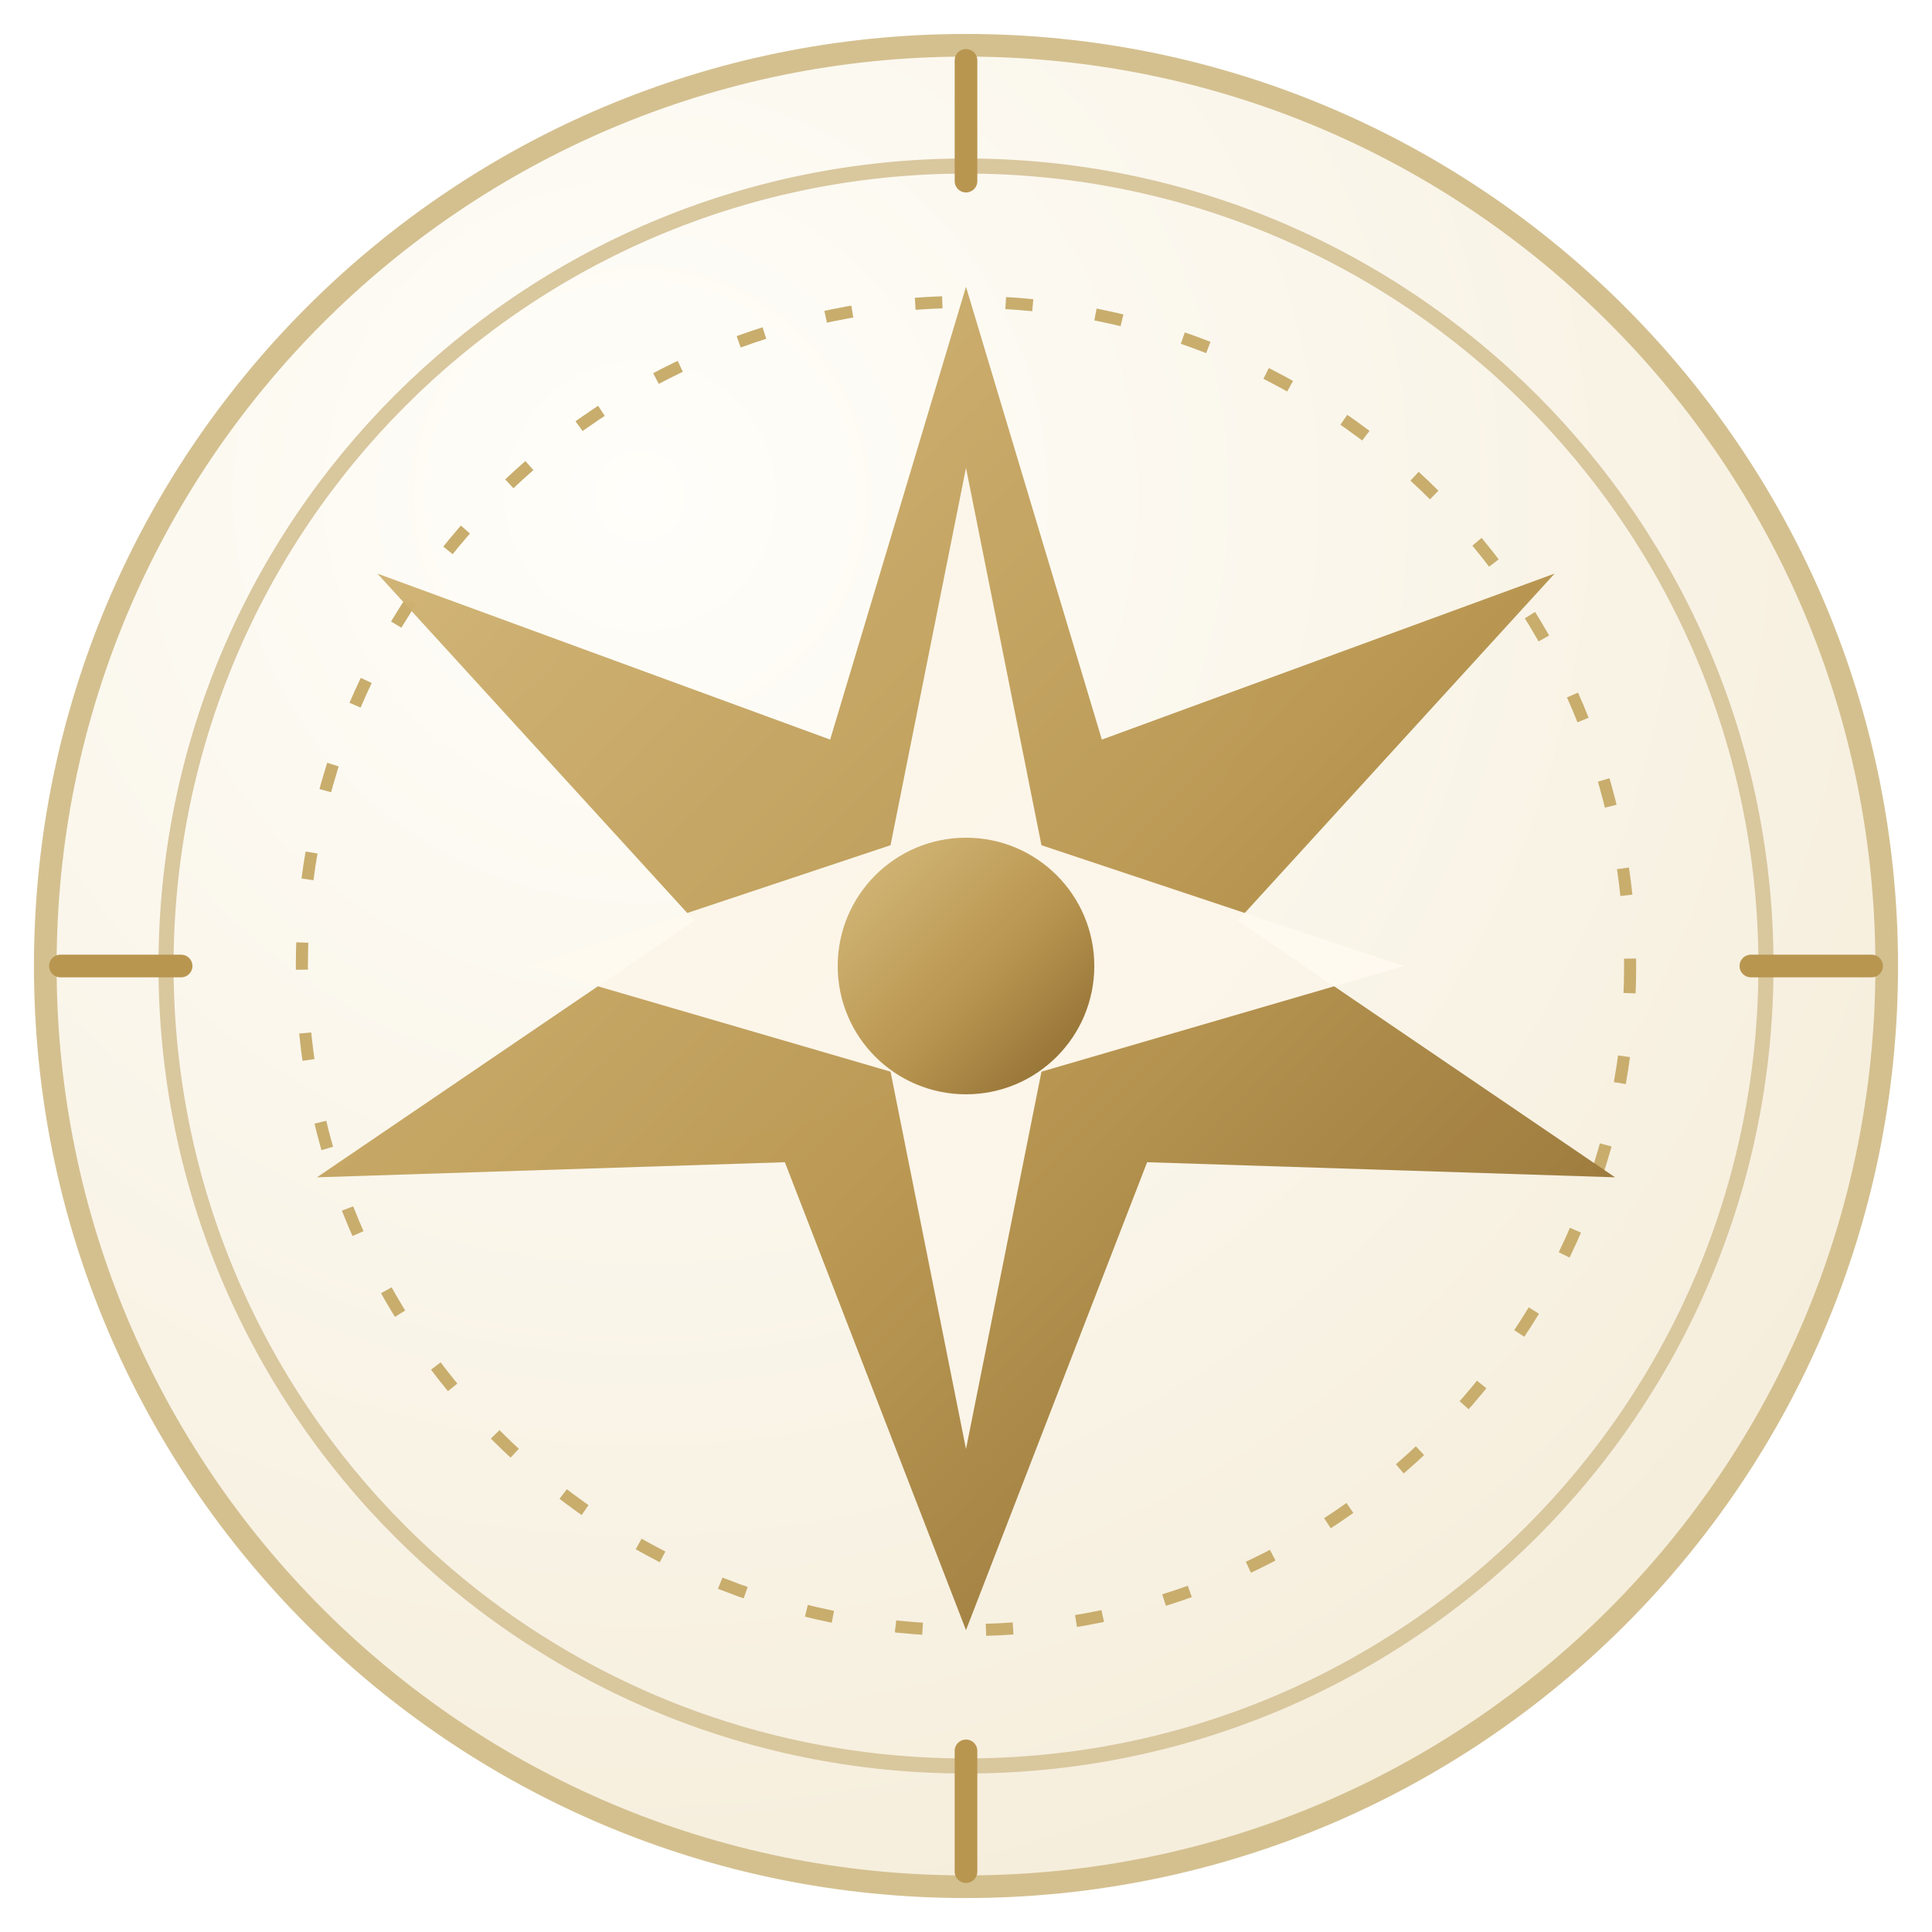
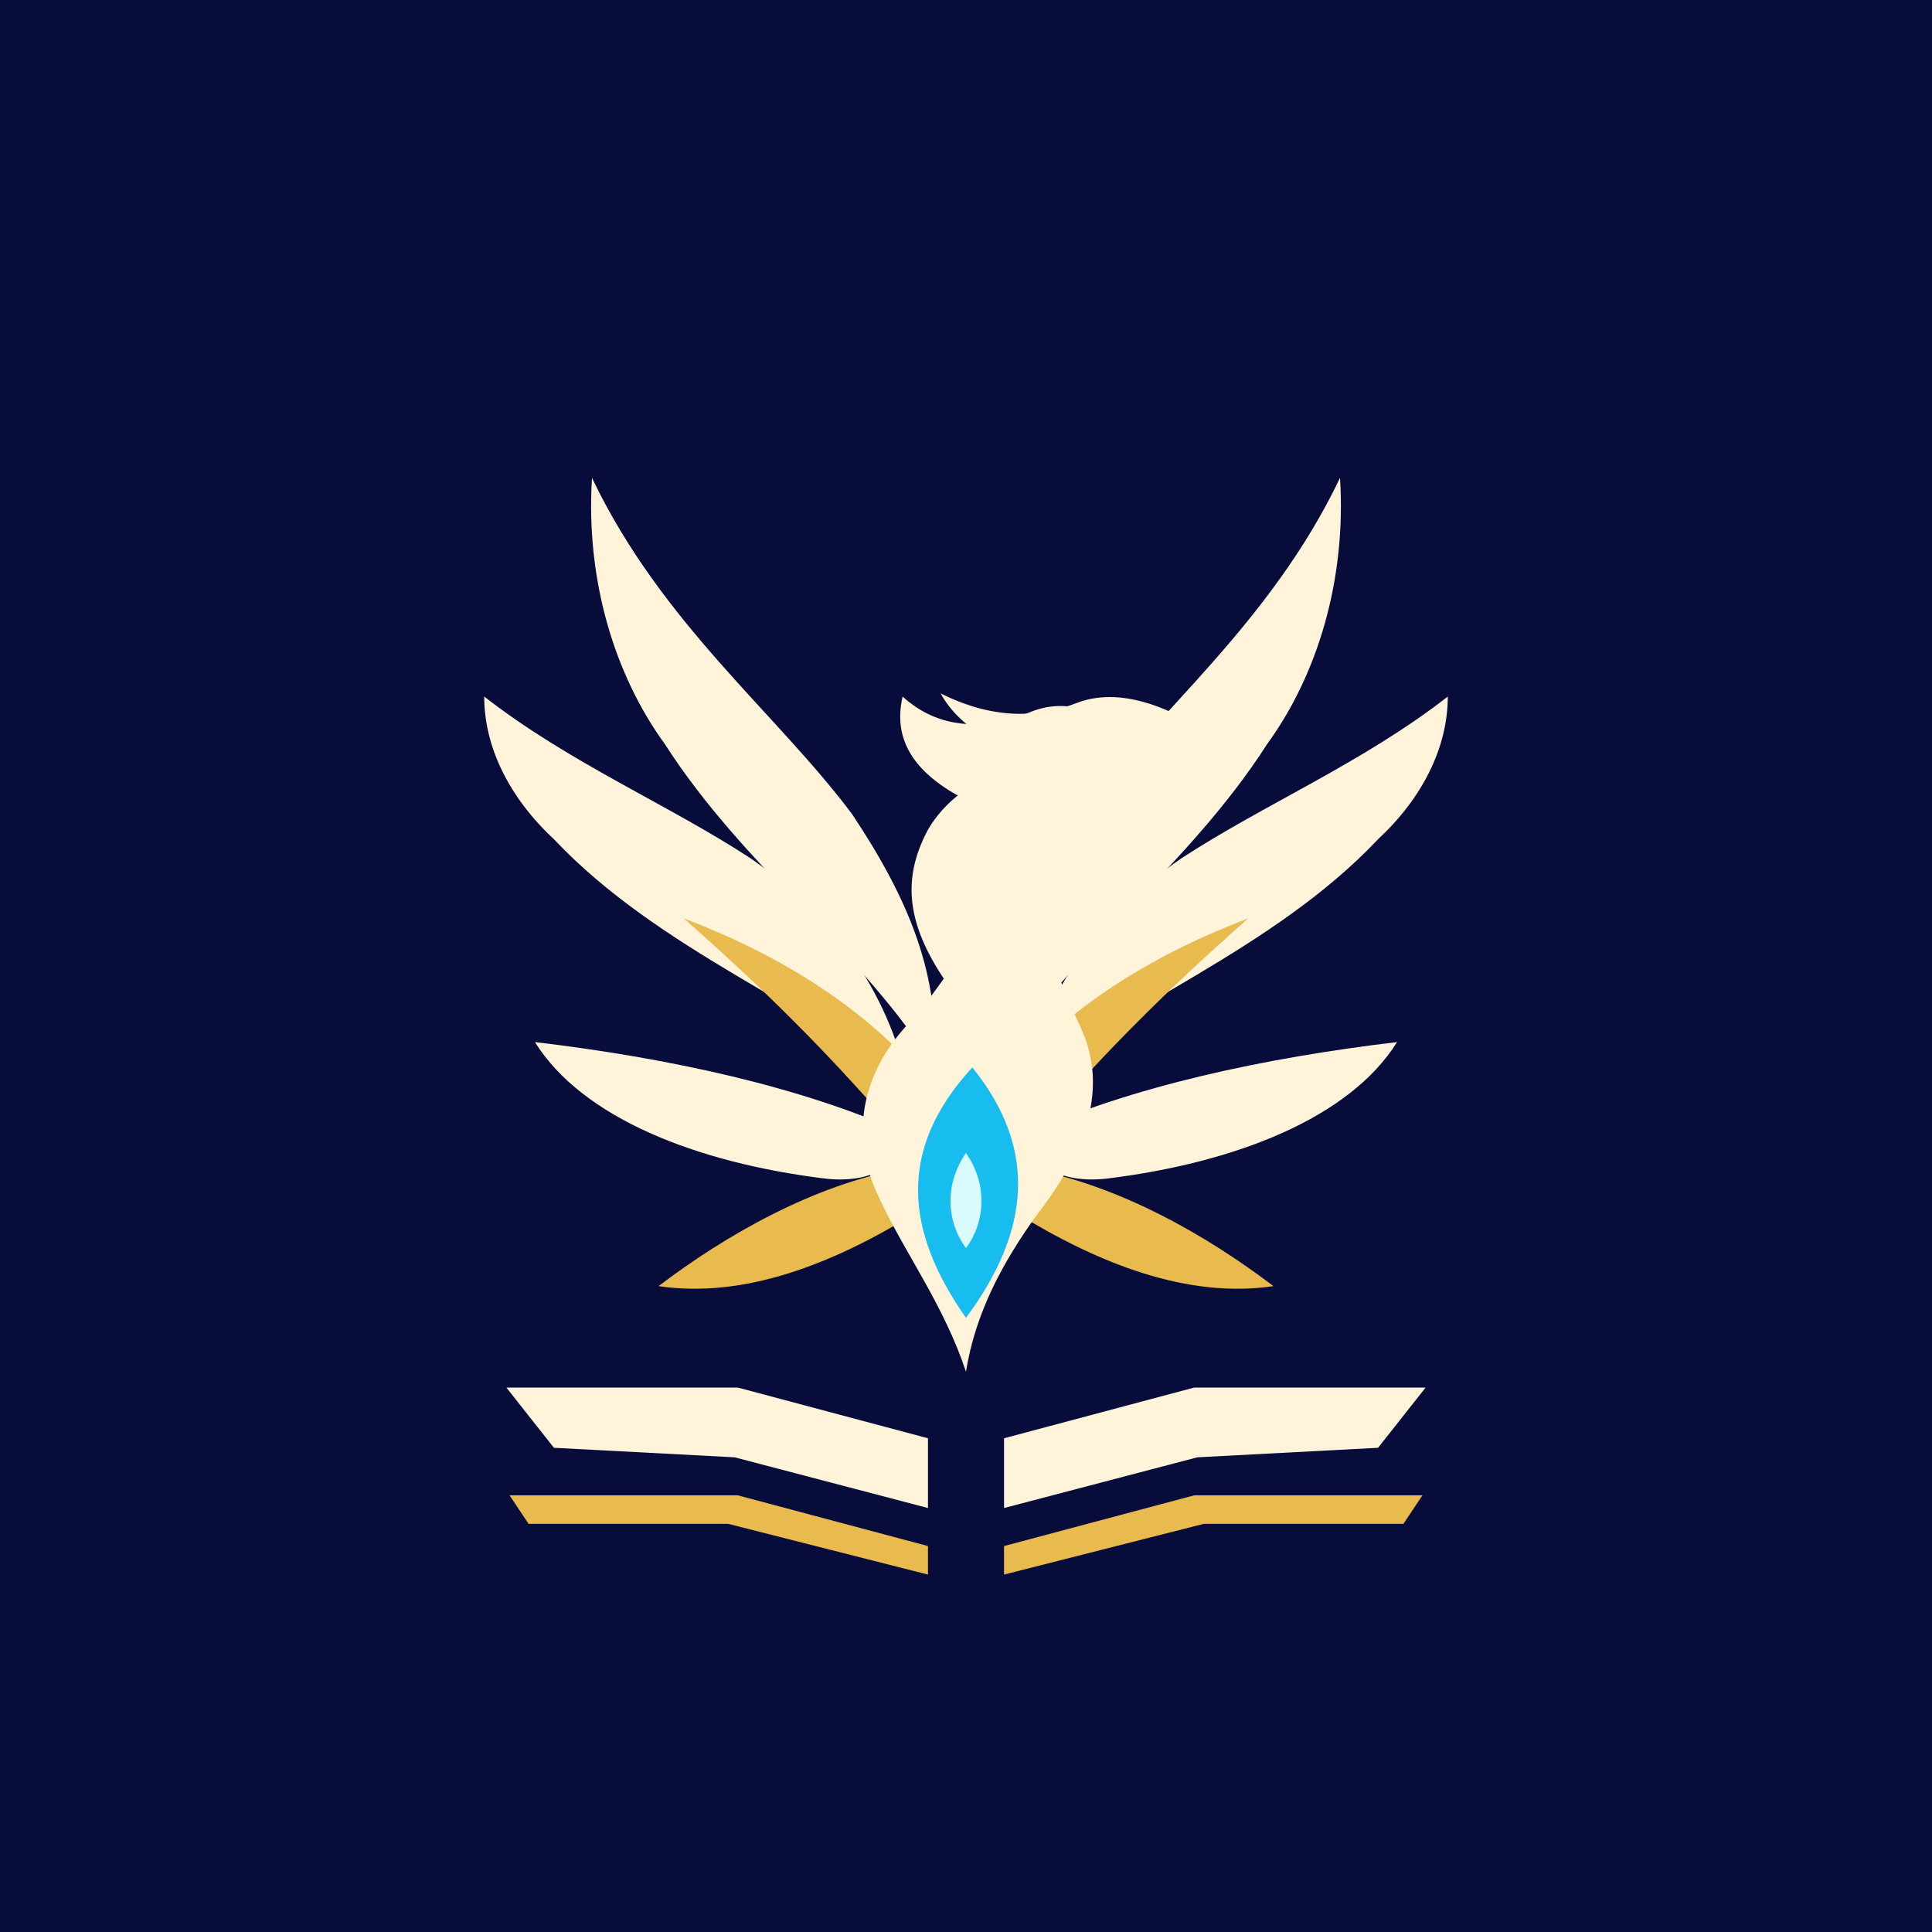
- <svg xmlns="http://www.w3.org/2000/svg" viewBox="0 0 128 128" role="img" aria-labelledby="title">
-   <defs>
-     <linearGradient id="gold" x1="0" y1="0" x2="1" y2="1">
-       <stop offset="0" stop-color="#d7bc7e" />
-       <stop offset=".55" stop-color="#b99650" />
-       <stop offset="1" stop-color="#89672e" />
-     </linearGradient>
-     <radialGradient id="paper" cx=".32" cy=".24" r=".85">
-       <stop offset="0" stop-color="#fffefa" />
-       <stop offset="1" stop-color="#f5edda" />
-     </radialGradient>
-   </defs>
-   <circle cx="64" cy="64" r="61" fill="url(#paper)" stroke="#d4c08f" stroke-width="1.5" />
-   <circle cx="64" cy="64" r="53" fill="none" stroke="#d9c79e" stroke-width="1" />
-   <circle cx="64" cy="64" r="44" fill="none" stroke="#c8ad6d" stroke-width=".8" stroke-dasharray="1.8 4.2" />
-   <path d="M64 19 73 49 103 38 82 61 107 78 76 77 64 108 52 77 21 78 46 61 25 38 55 49Z" fill="url(#gold)" opacity=".97" />
-   <path d="M64 31 69 56 93 64 69 71 64 96 59 71 35 64 59 56Z" fill="#fffaf0" opacity=".95" />
-   <circle cx="64" cy="64" r="8.5" fill="url(#gold)" />
-   <path d="M64 4v8M64 116v8M4 64h8M116 64h8" stroke="#b99650" stroke-width="1.5" stroke-linecap="round" />
+ <svg xmlns="http://www.w3.org/2000/svg" viewBox="0 0 512 512" role="img" aria-labelledby="title desc">
+   <rect width="512" height="512" fill="#080c3a" />
+   <g transform="translate(256 256) scale(0.84) translate(-256 -256)">
+     <g fill="#fff4d9">
+       <path d="M246 288C223 251 186 225 161 186C145 164 136 134 138 102C160 148 196 176 220 208C238 235 248 259 246 288Z" />
+       <path d="M266 288C289 251 326 225 351 186C367 164 376 134 374 102C352 148 316 176 292 208C274 235 264 259 266 288Z" />
+       <path d="M238 294C208 269 159 251 126 216C112 203 104 187 104 171C131 192 162 205 188 222C214 240 231 263 238 294Z" />
+       <path d="M274 294C304 269 353 251 386 216C400 203 408 187 408 171C381 192 350 205 324 222C298 240 281 263 274 294Z" />
+       <path d="M237 309C204 294 162 285 120 280C135 304 171 318 211 323C227 325 236 318 237 309Z" />
+       <path d="M275 309C308 294 350 285 392 280C377 304 341 318 301 323C285 325 276 318 275 309Z" />
+     </g>
+     <g fill="#e9bb4e">
+       <path d="M236 320C208 325 180 341 159 357C186 361 214 350 240 334Z" />
+       <path d="M276 320C304 325 332 341 353 357C326 361 298 350 272 334Z" />
+       <path d="M238 286C220 267 196 252 167 241C193 264 211 282 232 306Z" />
+       <path d="M274 286C292 267 316 252 345 241C319 264 301 282 280 306Z" />
+     </g>
+     <g fill="#fff4d9">
+       <path d="M249 260C237 242 236 228 244 213C251 201 264 194 281 190C267 188 254 181 248 170C264 178 278 178 291 173C304 168 319 174 330 181C315 184 307 193 301 204C295 216 286 222 283 235C280 249 286 262 292 275C302 296 292 317 278 335C268 349 259 365 256 384C249 363 237 347 229 330C218 308 224 287 241 271Z" />
+       <path d="M253 202C239 194 233 184 236 171C247 181 261 182 276 176C288 171 298 176 309 183C291 184 281 195 275 207Z" />
+     </g>
+     <path d="M258 288C279 314 276 340 256 367C237 340 234 314 258 288Z" fill="#18bdf0" />
+     <path d="M256 315C263 325 262 337 256 345C250 337 249 325 256 315Z" fill="#d9fbff" />
+     <g>
+       <path d="M111 389H184L244 405V427L183 411L126 408Z" fill="#fff4d9" />
+       <path d="M401 389H328L268 405V427L329 411L386 408Z" fill="#fff4d9" />
+       <path d="M112 423H184L244 439V448L181 432L118 432Z" fill="#e9bb4e" />
+       <path d="M400 423H328L268 439V448L331 432L394 432Z" fill="#e9bb4e" />
+     </g>
+   </g>
</svg>
